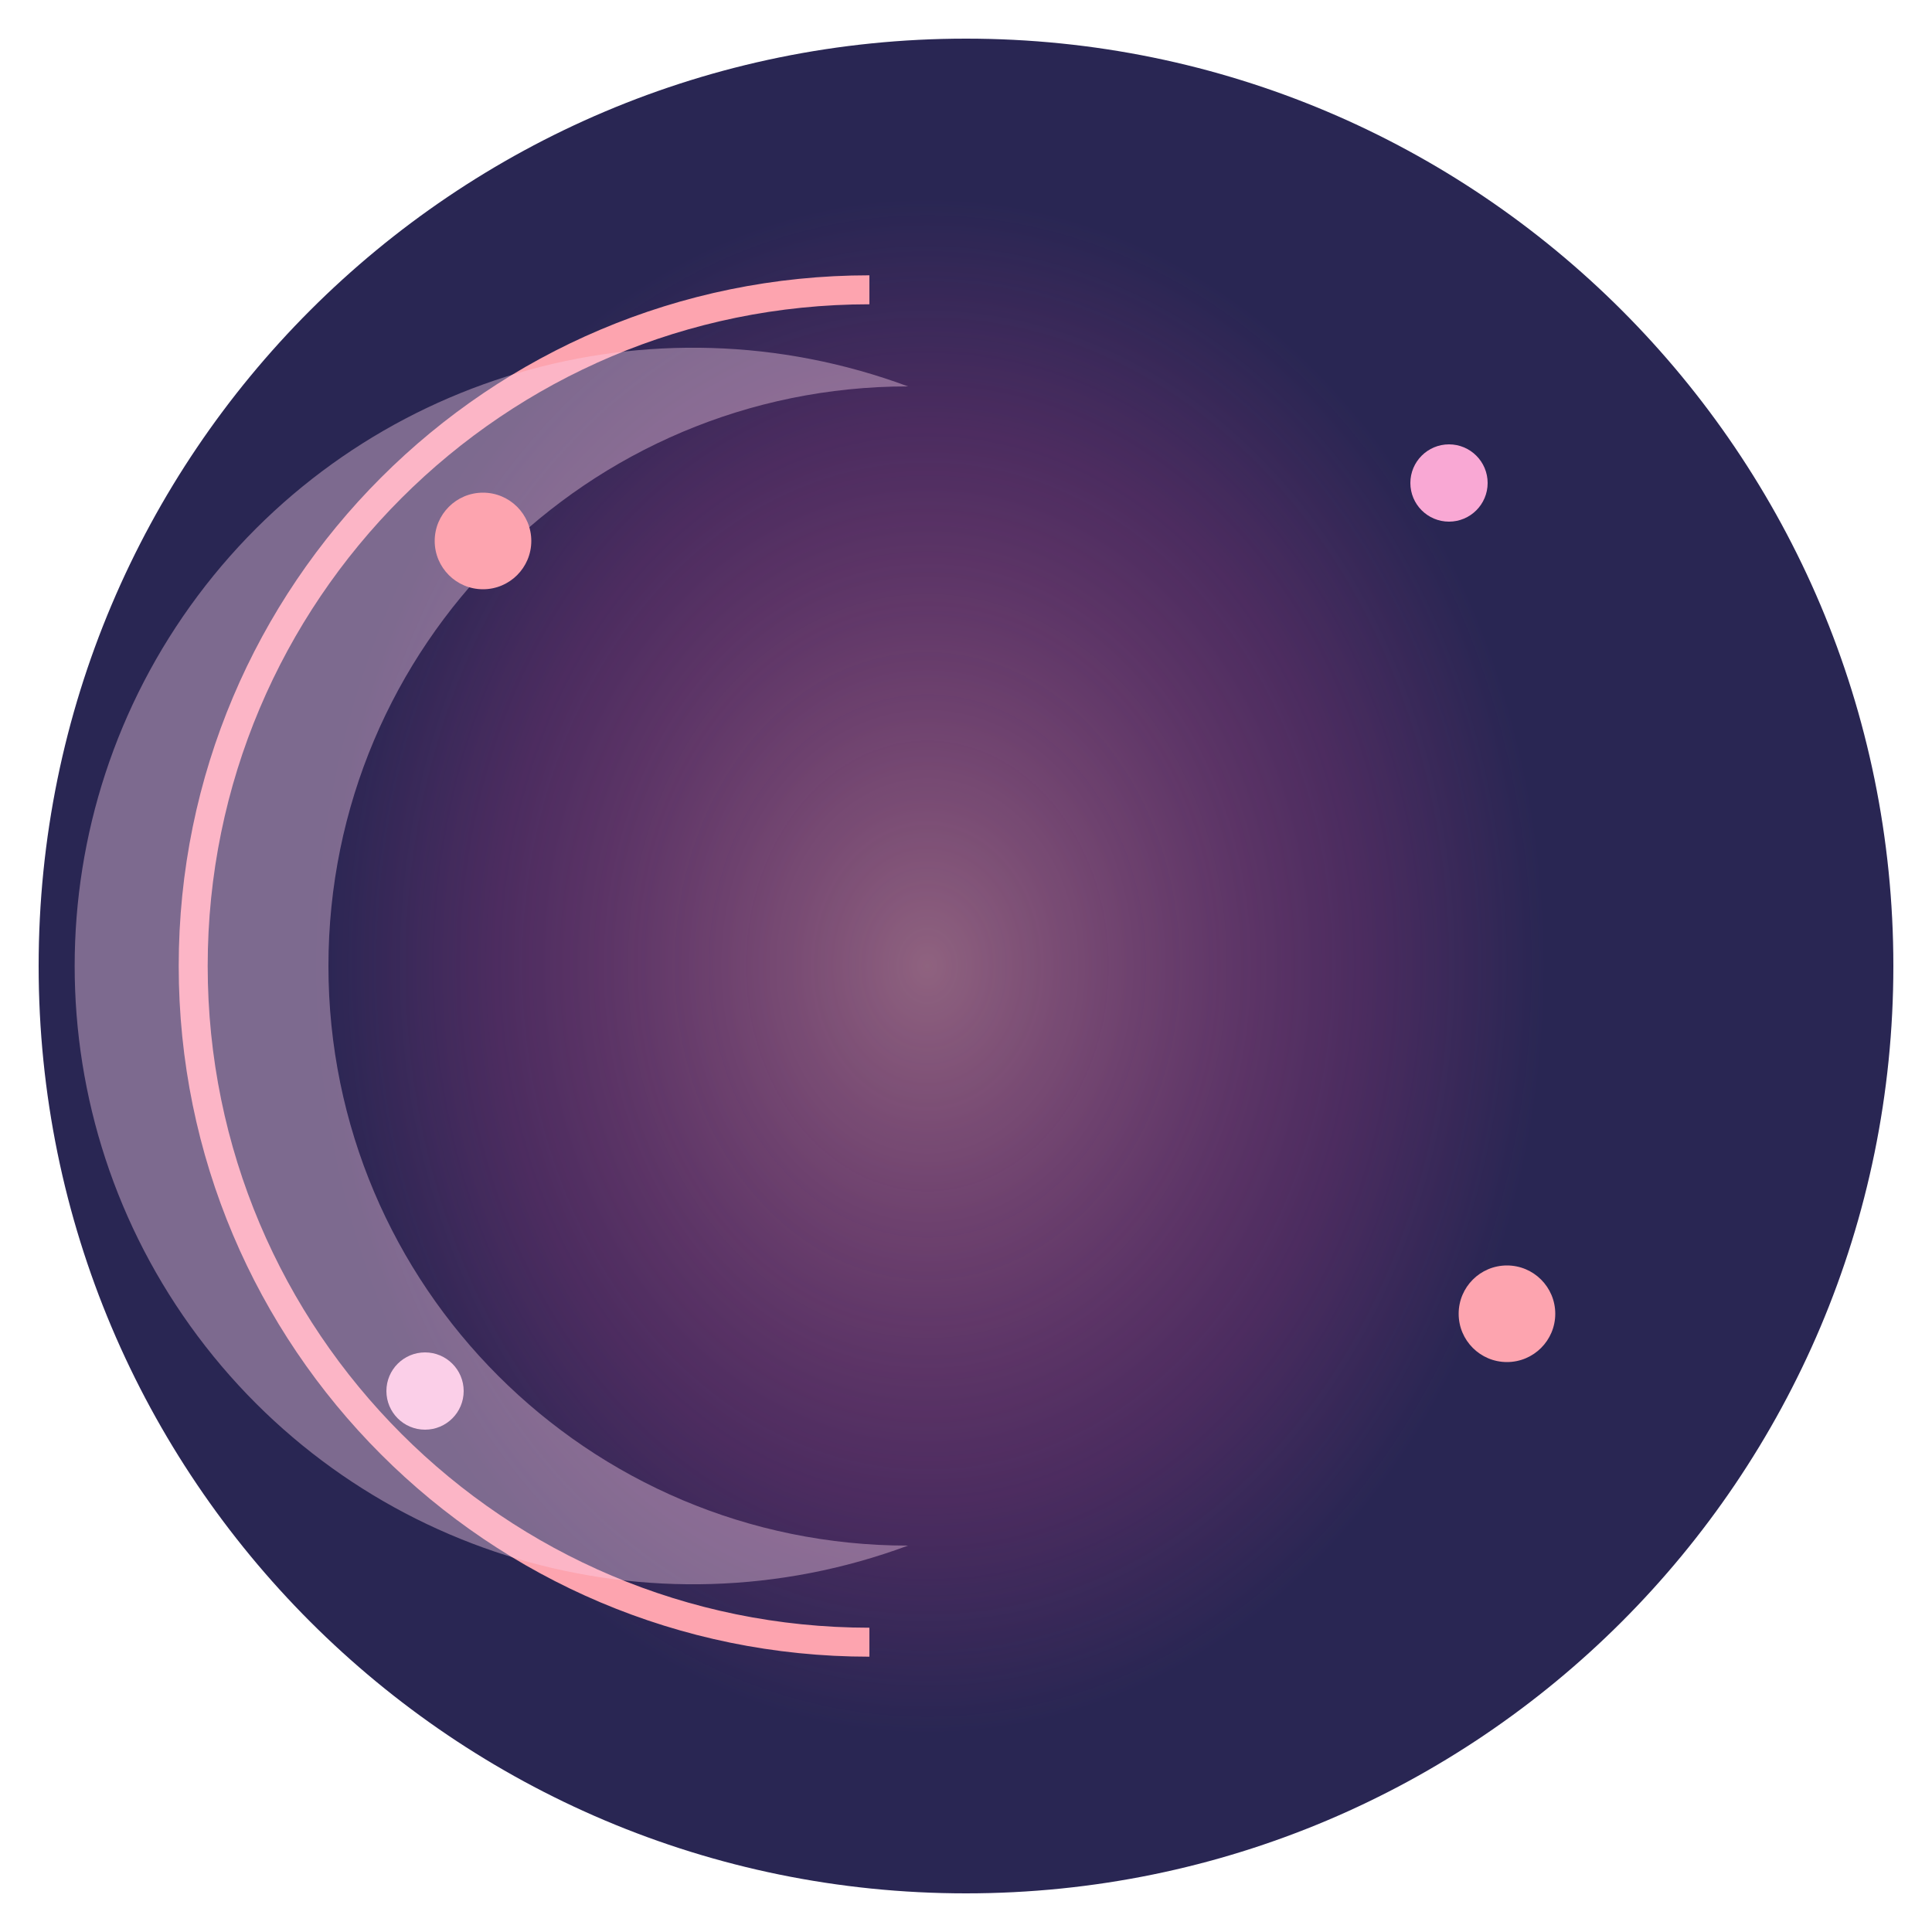
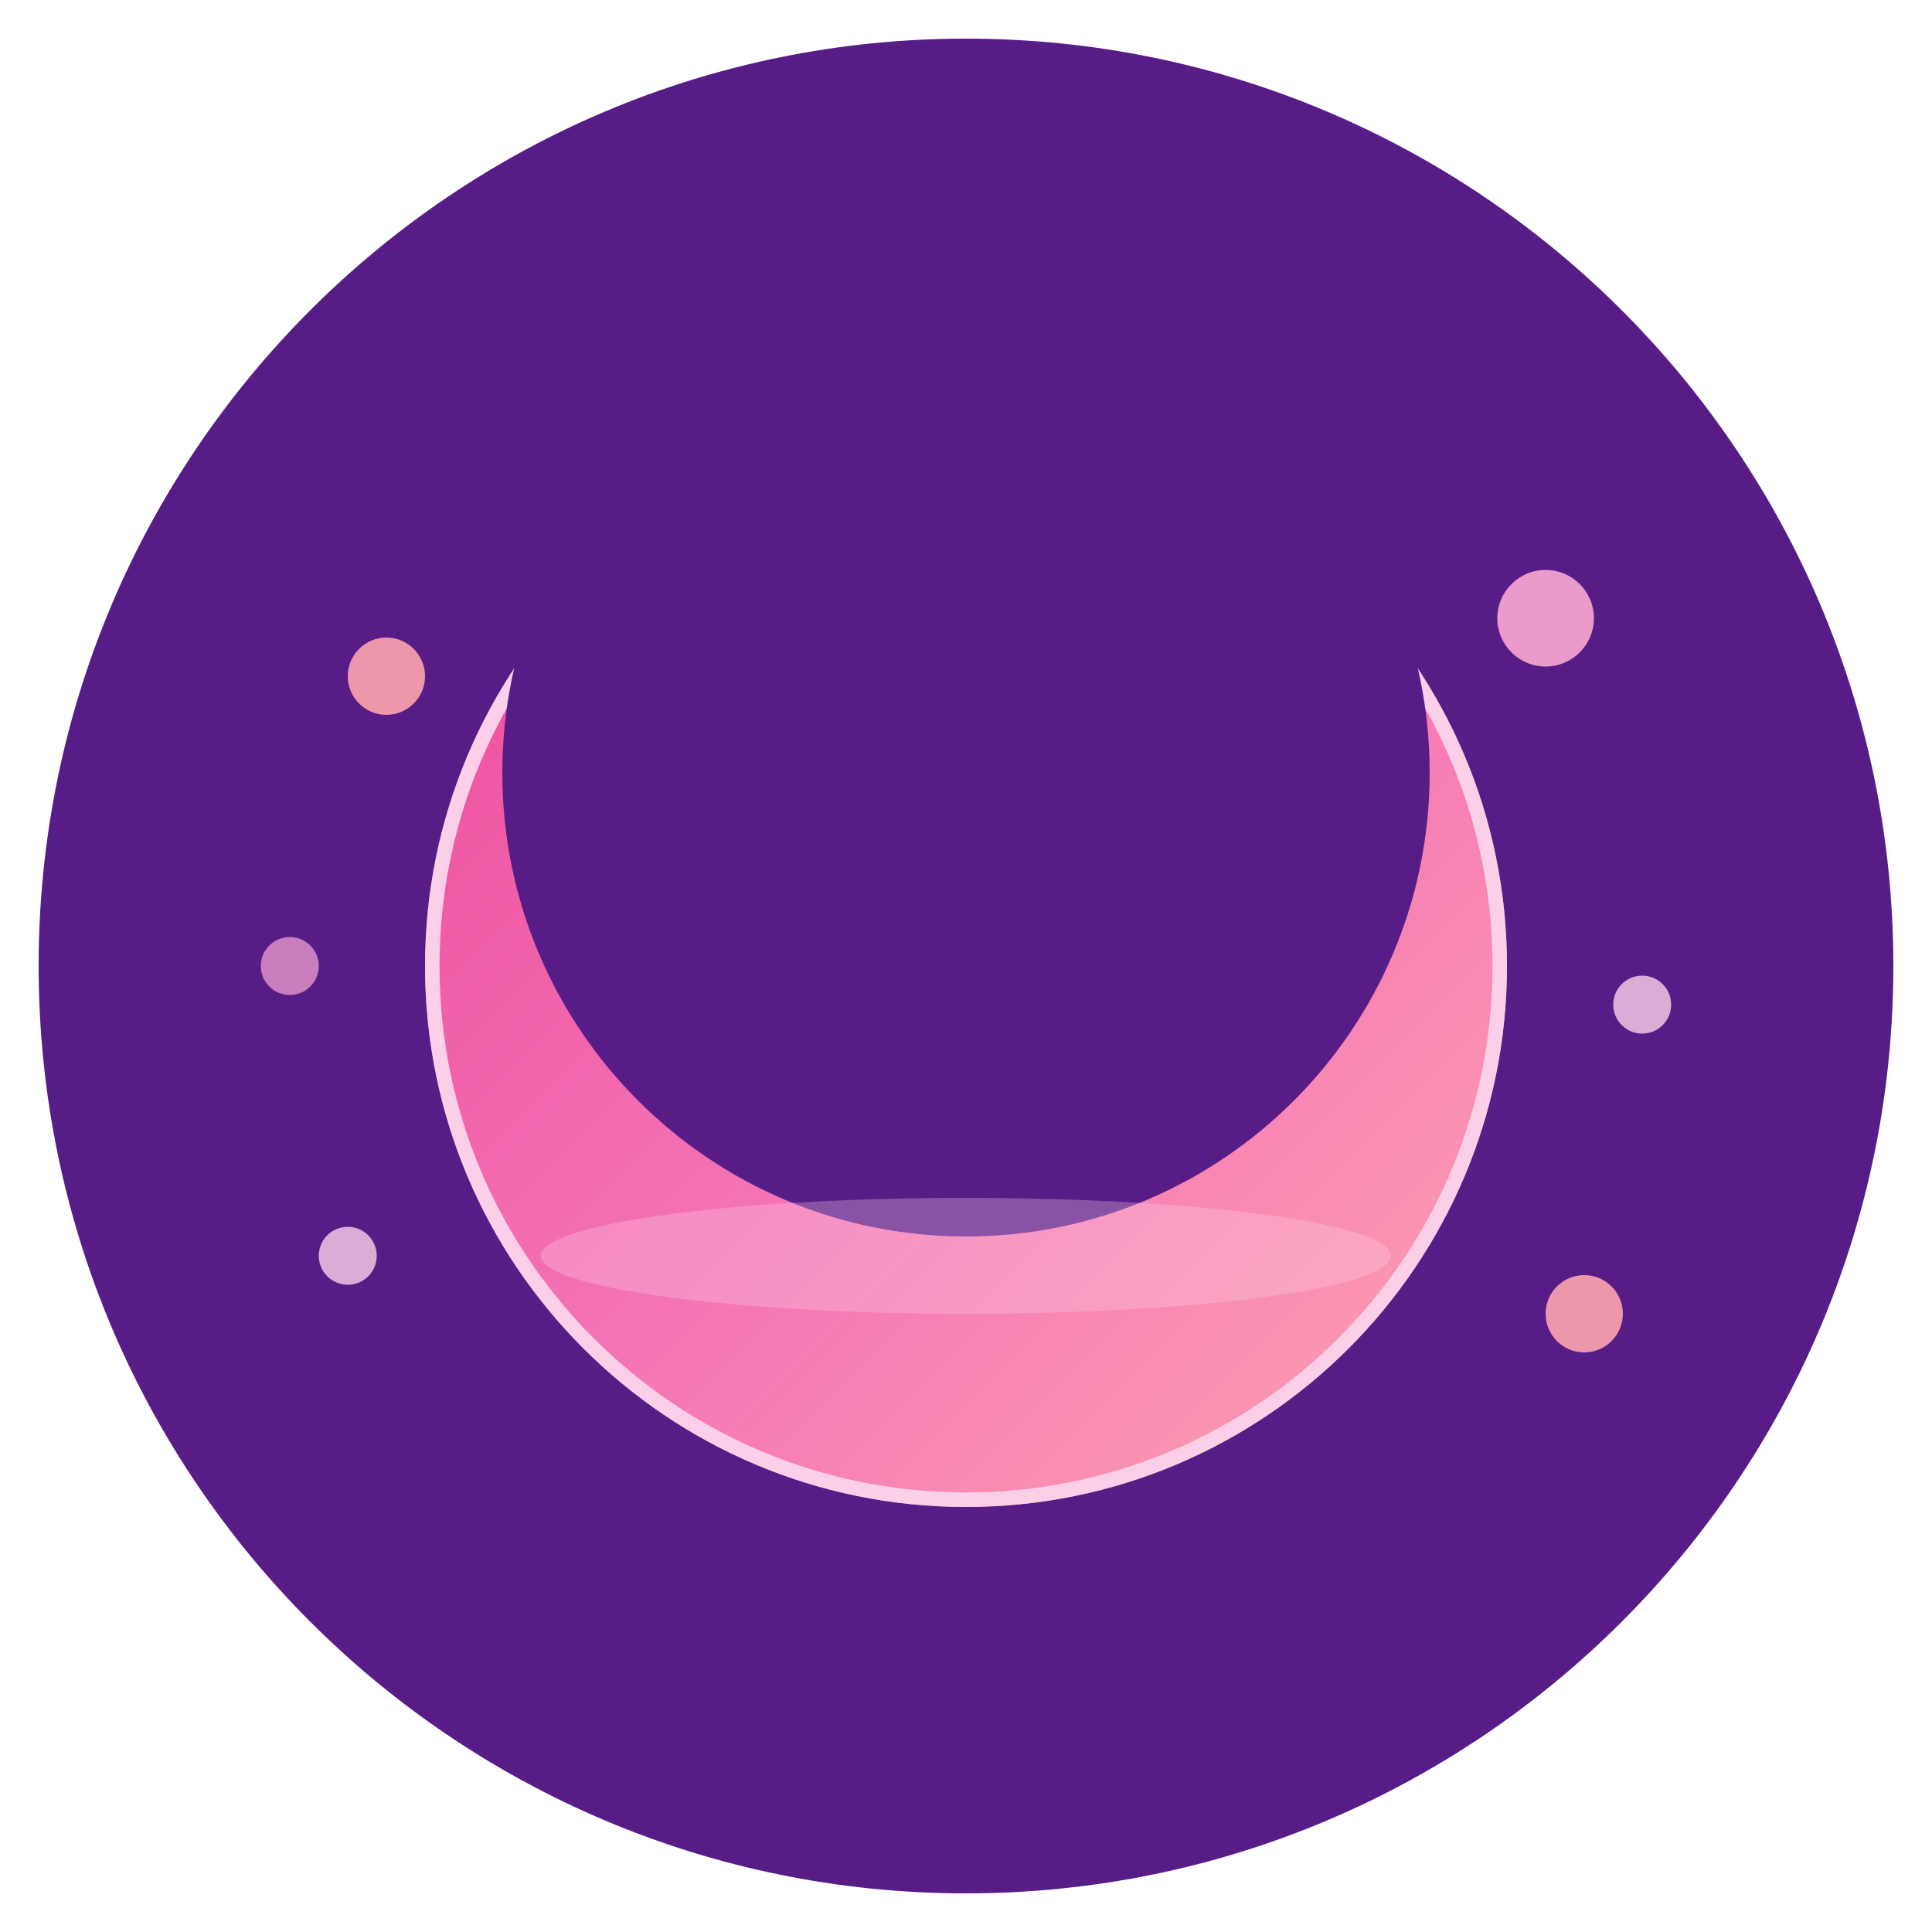
<svg xmlns="http://www.w3.org/2000/svg" viewBox="0 0 100 100">
  <defs>
-     <linearGradient id="moonGradient" x1="0%" y1="0%" x2="100%" y2="100%">
-       <stop offset="0%" style="stop-color:#ec4899;stop-opacity:1" />
+     <linearGradient id="moonGradient" x1="0%" y1="100%" x2="100%" y2="0%">
+       <stop offset="0%" style="stop-color:#fda4af;stop-opacity:1" />
      <stop offset="50%" style="stop-color:#f472b6;stop-opacity:1" />
-       <stop offset="100%" style="stop-color:#fda4af;stop-opacity:1" />
+       <stop offset="100%" style="stop-color:#ec4899;stop-opacity:1" />
    </linearGradient>
-     <radialGradient id="glowGradient" cx="50%" cy="50%" r="50%">
-       <stop offset="0%" style="stop-color:#fda4af;stop-opacity:0.8" />
-       <stop offset="70%" style="stop-color:#ec4899;stop-opacity:0.3" />
-       <stop offset="100%" style="stop-color:#ec4899;stop-opacity:0" />
+     <radialGradient id="glowGradient" cx="50%" cy="55%" r="40%">
+       <stop offset="0%" style="stop-color:#fda4af;stop-opacity:0.5" />
+       <stop offset="70%" style="stop-color:#ec4899;stop-opacity:0.2" />
+       <stop offset="100%" style="stop-color:#7e22ce;stop-opacity:0" />
    </radialGradient>
  </defs>
-   <circle cx="50" cy="50" r="48" fill="#1e1b4b" opacity="0.95" />
-   <ellipse cx="48" cy="50" rx="32" ry="40" fill="url(#glowGradient)" opacity="0.6" />
-   <path d="M 45 15 A 35 35 0 1 0 45 85 A 28 28 0 1 1 45 15 Z" fill="url(#moonGradient)" stroke="#fda4af" stroke-width="1.5" opacity="1" />
-   <path d="M 47 20 A 32 32 0 1 0 47 80 A 25 25 0 1 1 47 20 Z" fill="#fbcfe8" opacity="0.4" />
-   <circle cx="25" cy="28" r="2.5" fill="#fda4af" />
-   <circle cx="75" cy="25" r="2" fill="#f9a8d4" />
-   <circle cx="22" cy="72" r="2" fill="#fbcfe8" />
-   <circle cx="78" cy="68" r="2.5" fill="#fda4af" />
+   <circle cx="50" cy="50" r="48" fill="#581c87" opacity="1" />
+   <ellipse cx="50" cy="50" rx="30" ry="30" fill="url(#glowGradient)" opacity="0.8" />
+   <g transform="rotate(-90 50 50)">
+     <defs>
+       <clipPath id="moonClip">
+         <circle cx="50" cy="50" r="28" />
+       </clipPath>
+     </defs>
+     <circle cx="50" cy="50" r="28" fill="url(#moonGradient)" stroke="#fbcfe8" stroke-width="1.5" clip-path="url(#moonClip)" />
+     <circle cx="60" cy="50" r="24" fill="#581c87" />
+     <ellipse cx="35" cy="50" rx="3" ry="22" fill="#fbcfe8" opacity="0.3" />
+   </g>
+   <circle cx="20" cy="35" r="2" fill="#fda4af" opacity="0.9" />
+   <circle cx="80" cy="32" r="2.5" fill="#f9a8d4" opacity="0.9" />
+   <circle cx="18" cy="65" r="1.5" fill="#fbcfe8" opacity="0.8" />
+   <circle cx="82" cy="68" r="2" fill="#fda4af" opacity="0.9" />
+   <circle cx="15" cy="50" r="1.5" fill="#f9a8d4" opacity="0.7" />
+   <circle cx="85" cy="52" r="1.5" fill="#fbcfe8" opacity="0.8" />
</svg>
